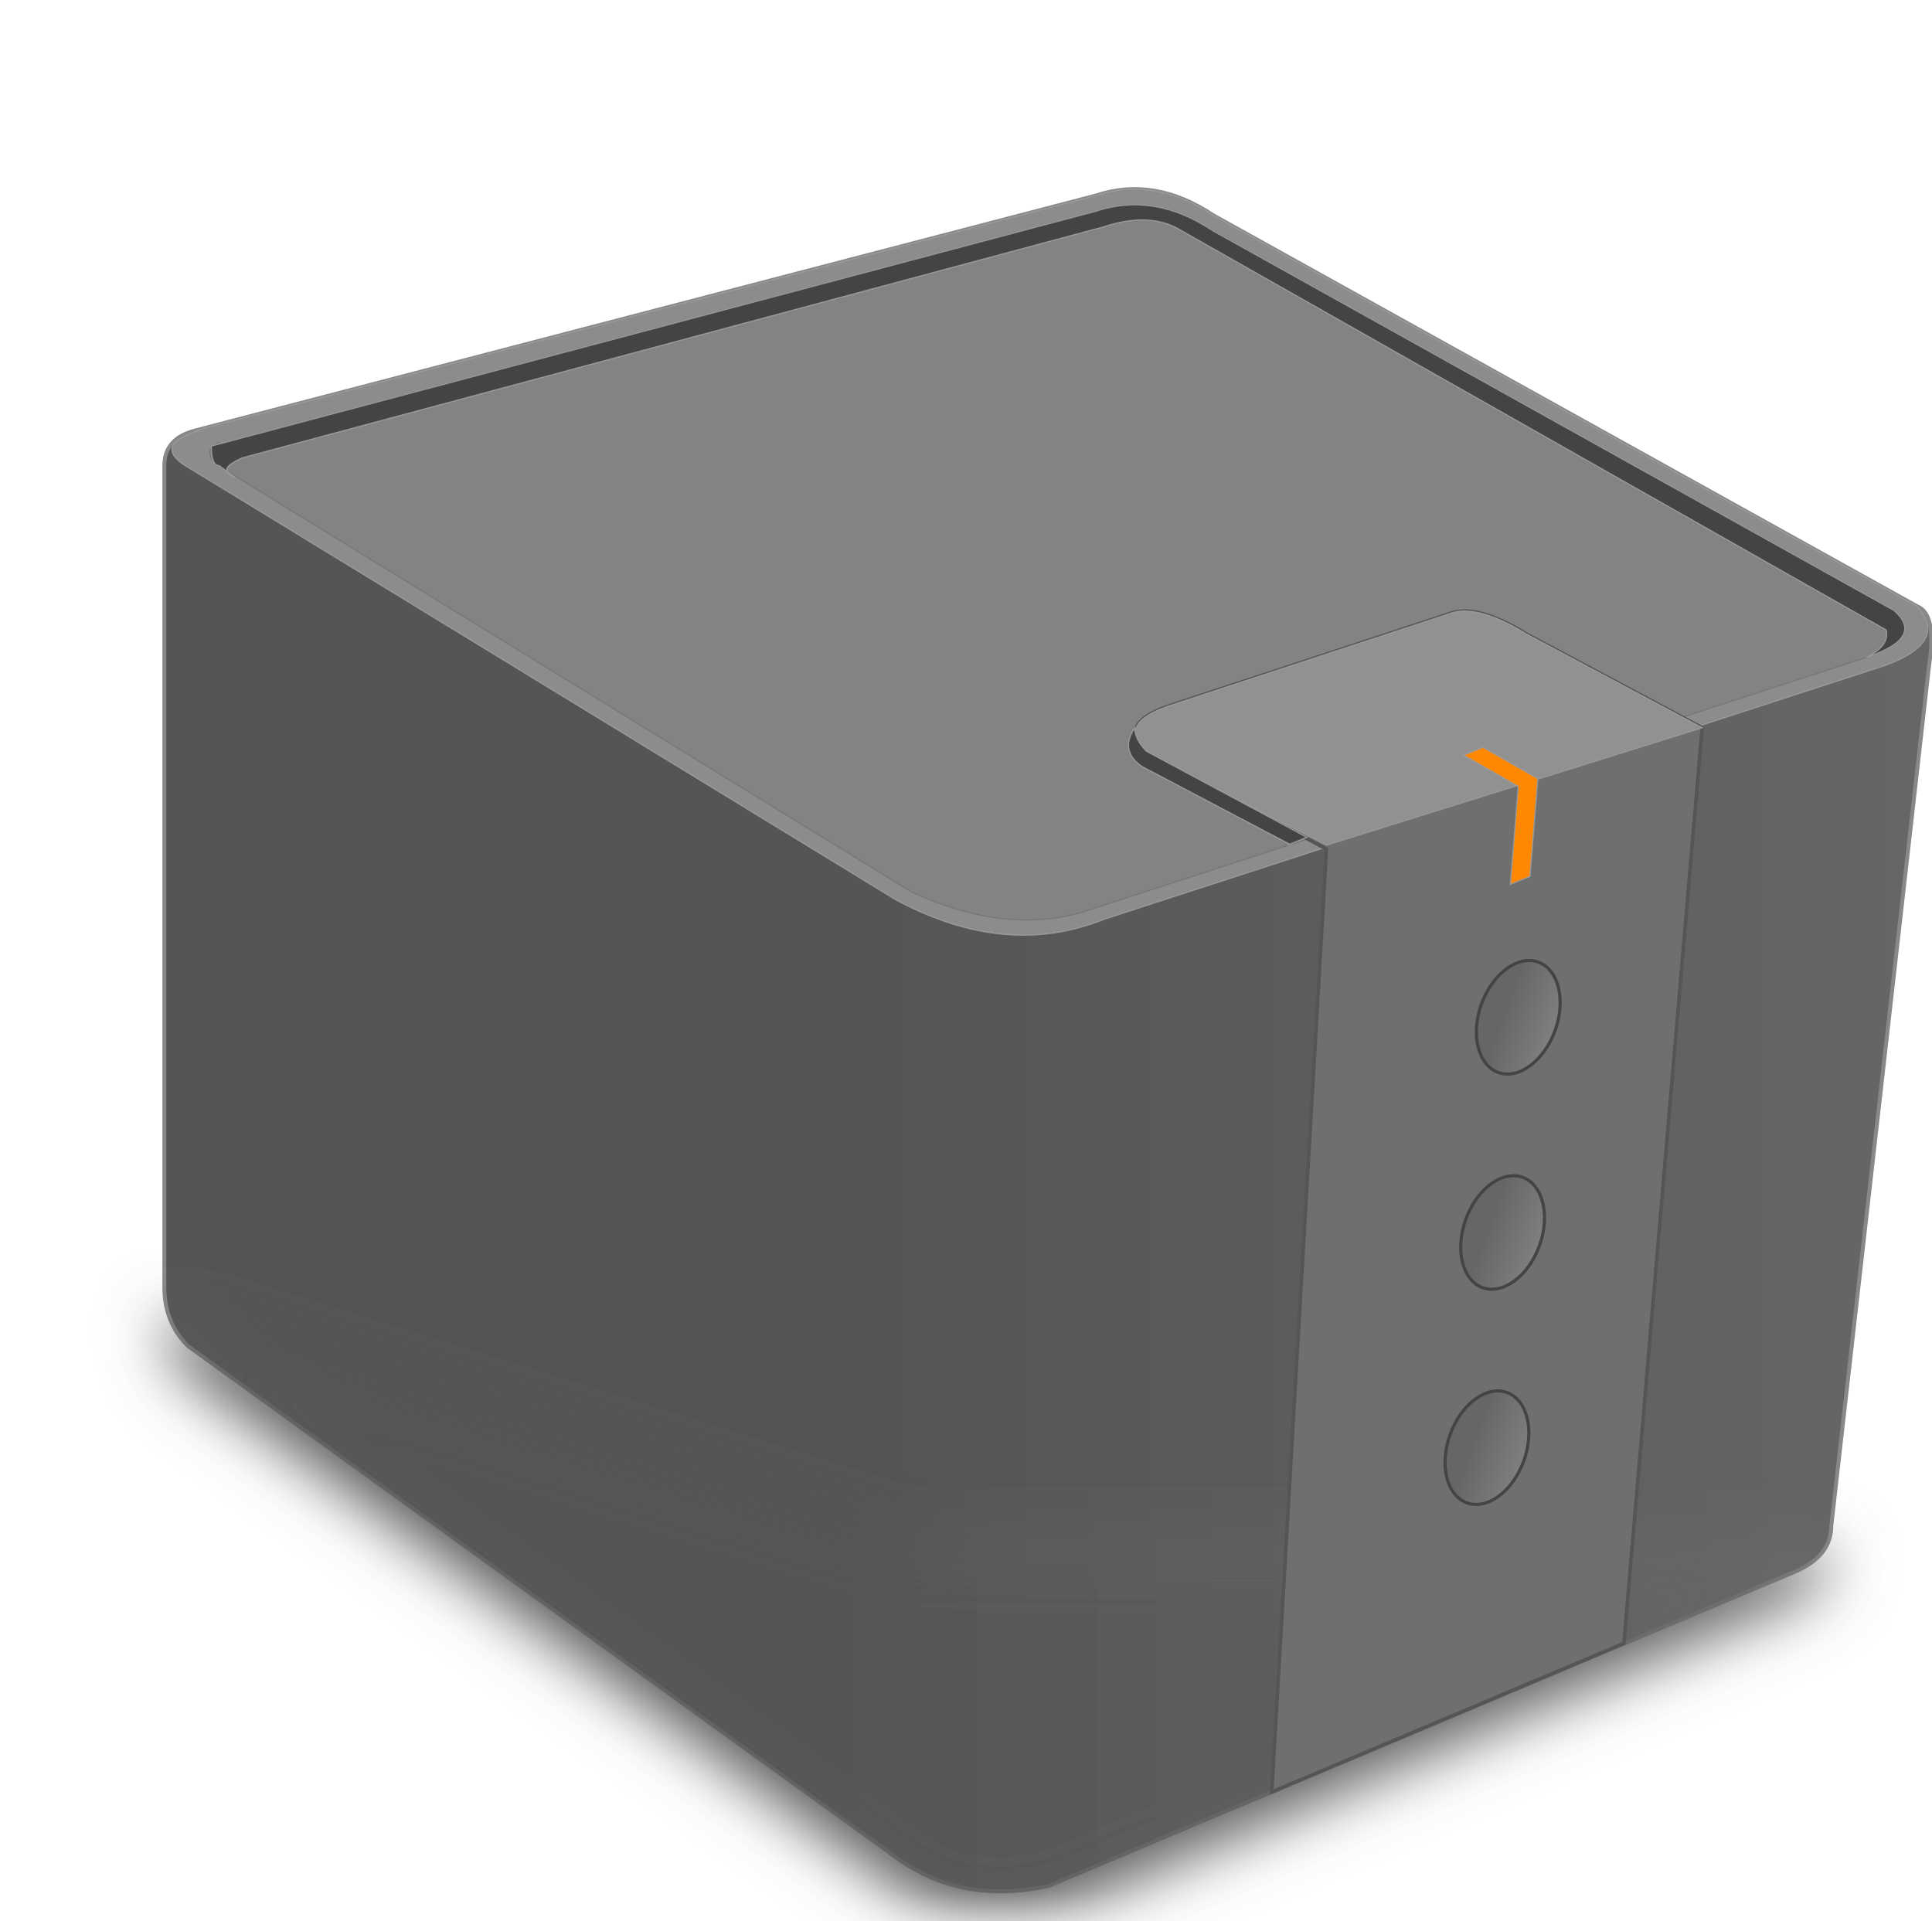
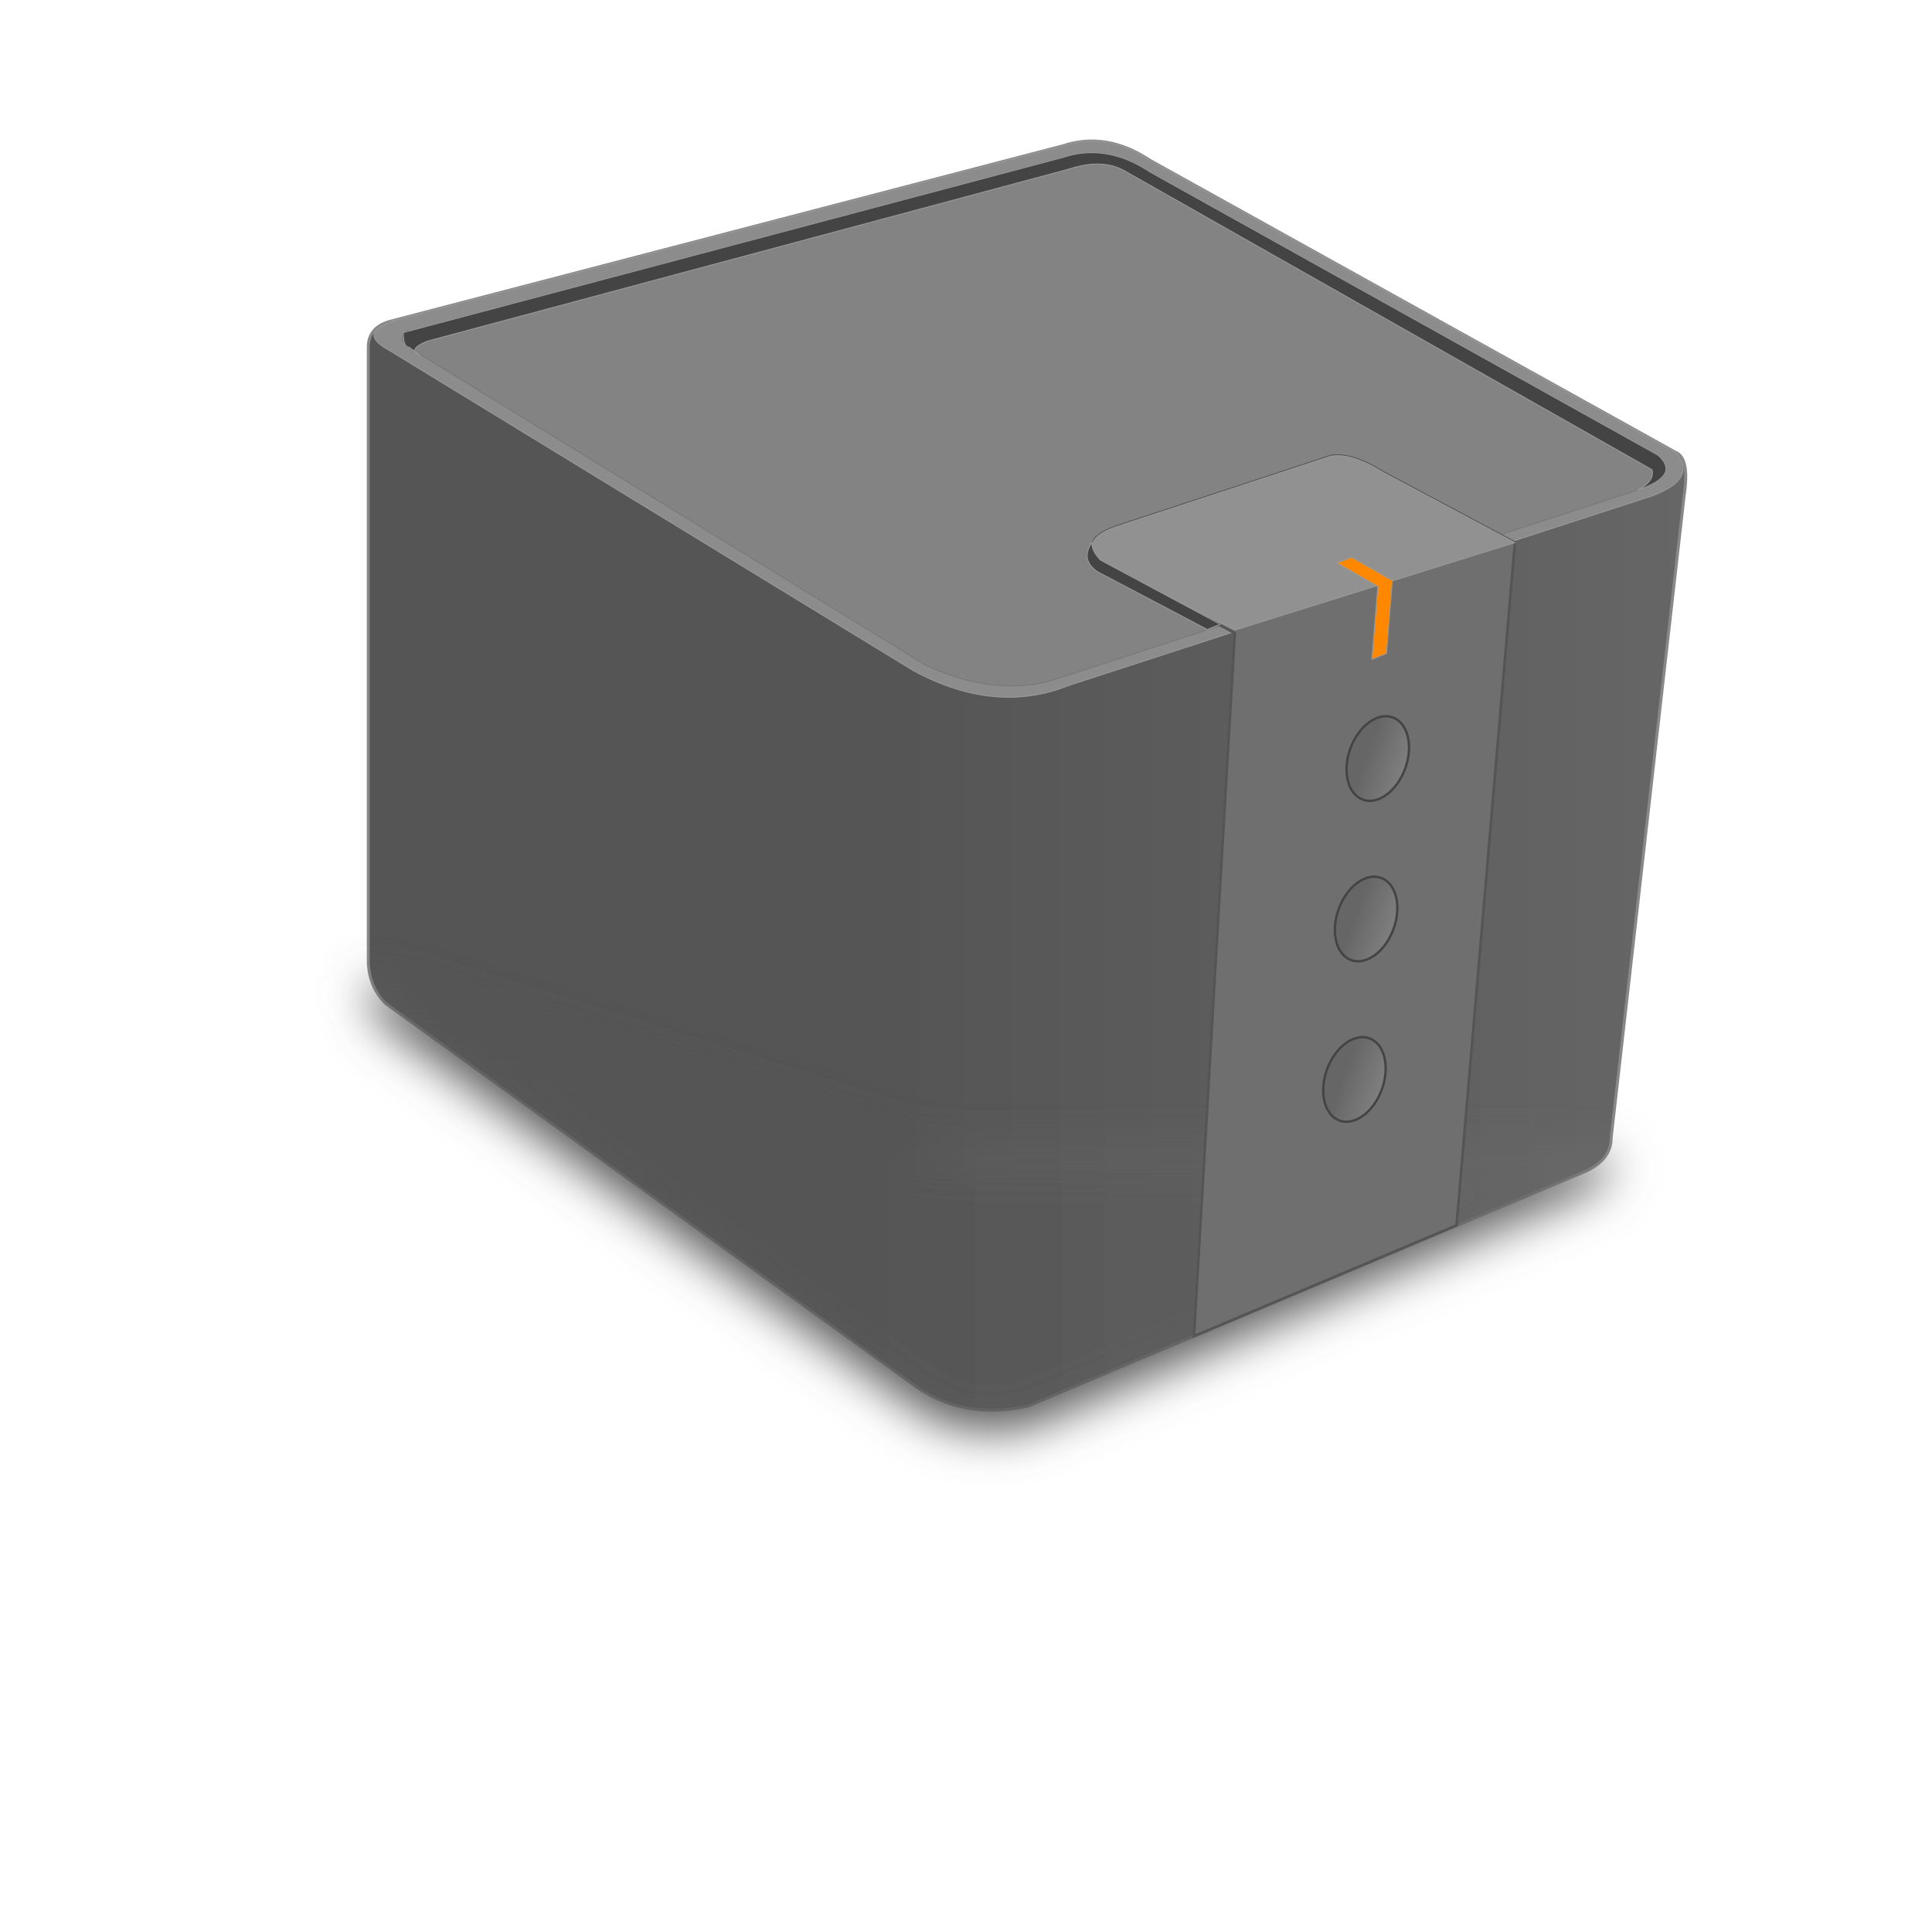
- <svg xmlns="http://www.w3.org/2000/svg" id="svg" width="100%" height="100%" version="1.1">
+ <svg xmlns="http://www.w3.org/2000/svg" id="svg" width="100%" height="790" version="1.1">
  <defs>
    <linearGradient id="linearGradientGreyLR" x1="0%" y1="0%" x2="100%" y2="0%" spreadMethod="pad">
      <stop offset="40%" stop-color="#555" stop-opacity="1" />
      <stop offset="100%" stop-color="#666" stop-opacity="1" />
    </linearGradient>
    <linearGradient id="linearGradientGreyButtons" x1="0%" y1="0%" x2="100%" y2="0%" spreadMethod="pad">
      <stop offset="30%" stop-color="#666" stop-opacity="1" />
      <stop offset="100%" stop-color="#7f7f7f" stop-opacity="1" />
    </linearGradient>
    <filter id="shadow" x="-0.15" y="-0.2" width="120%" height="200%">
      <feGaussianBlur in="SourceGraphic" stdDeviation="8" />
    </filter>
  </defs>
  <g transform="scale(1.2)">
    <g id="outline">
      <path d="M50,110       l230,-60      q15,-5 30,5      l180,100      q5,2 3,15      l-25, 220      q0,8 -10,12      l-190,80      q-23,5 -40,-8      l-180,-130      q-6,-6 -6,-15      l0,-210      q0,-7 8,-9" style="stroke: #888; stroke-width: 1;fill:url(#linearGradientGreyLR);" />
			/*
			a3,2 -3 0,1 -25,5
			l-30,-30 q-2,-5 -1.5,-13"
			style="stroke: #888; stroke-width: 0; fill:url(#myLinearGradientLR45);"/&gt;
			<path d="M260,321 l0,35 a3,2 -3 0,1 -25,5    l-30,-30" style="stroke: #888; stroke-width: 0; fill:url(#myLinearGradientLR45);" />
			*/
		</g> //056AAA
		<g id="outlineShadow">
      <path d="M238,397           l230,0            q0,8 -10,12      l-190,80      q-23,5 -40,-8      l-180,-130      q-6,-6 -6,-15" style="stroke: #888; stroke-width: 1;fill:url(#linearGradientGreyLR);filter: url(#shadow);" />
			/*
			a3,2 -3 0,1 -25,5
			l-30,-30 q-2,-5 -1.5,-13"
			style="stroke: #888; stroke-width: 0; fill:url(#myLinearGradientLR45);"/&gt;
			<path d="M260,321 l0,35 a3,2 -3 0,1 -25,5    l-30,-30" style="stroke: #888; stroke-width: 0; fill:url(#myLinearGradientLR45);" />
			*/
		</g> //056AAA
		<g id="topOuter">
      <path d="M50,110       l230,-60      q15,-5 30,5      l180,100      q8,9 -8,15      l-200,65      q-25,10 -53,-5      l-180,-110      q-11,-6 2,-10" style="stroke: #999; stroke-width: 0.3;fill:#8c8c8c;" />
    </g>
    <g id="topInner">
      <path d="M54,114       l226,-60      q15,-5 30,5      l174,97      q8,7 -7,12      l-200,65      q-20,6 -44,-5      l-174,-107      q-9,-5 -3,-8" style="stroke: #777; stroke-width: 0.3;fill:#838383;" />
    </g>
    <g id="topInnerShadow">
      <path d="M54,114       l226,-60      q15,-5 30,5      l174,97      q8,7 -7,12      q6,-3 5,-7      l-180,-102      q-8,-5 -20,-1      l-220,59      q-7,3 -2,5      l-4,-3      q-2,0 -2,-5" style="stroke: #999; stroke-width: 0.3;fill:#444;" />
    </g>
    <g id="controlsOutline">
      <path d="M300,180       l70,-23       q7,-3 20,5       l45,24       l-20,234       l-90,38       l14,-241       l-45,-24       q-10,-8 6,-13" style="stroke: #555; stroke-width: 0.9;fill:#6f6f6f;" />
      <path d="M300,180       l70,-23       q7,-3 20,5       l45,24       l-96,30       l-45,-23       q-10,-8 6,-13" style="stroke: #999; stroke-width: 0.3;fill:#919191;" />
    </g>
    <g id="controlsOutlineShadow">
      <path d="M330,216            l-38,-20       q-6,-4 -2,-10       q0,3 3,6       l41,22       l-5,2" style="stroke: #999; stroke-width: 0.3;fill:#444;" />
    </g>
    <g id="controlsLight">
      <path d="M388,201            l-14,-8       l5,-2       l14,8       l-2,25       l-5,2       l2,-25" style="stroke: #999; stroke-width: 0.3;fill:#FF8800;" />
    </g>
    <g id="controlsButtons">
      <ellipse cx="388" cy="260" rx="10" ry="15" transform="rotate(20,388,260)" style="stroke: #444; stroke-width: 0.8;fill:url(#linearGradientGreyButtons);" />
      <ellipse cx="384" cy="315" rx="10" ry="15" transform="rotate(20,384,315)" style="stroke: #444; stroke-width: 0.8;fill:url(#linearGradientGreyButtons);" />
      <ellipse cx="380" cy="370" rx="10" ry="15" transform="rotate(20,380,370)" style="stroke: #444; stroke-width: 0.8;fill:url(#linearGradientGreyButtons);" />
    </g>
  </g>
</svg>
